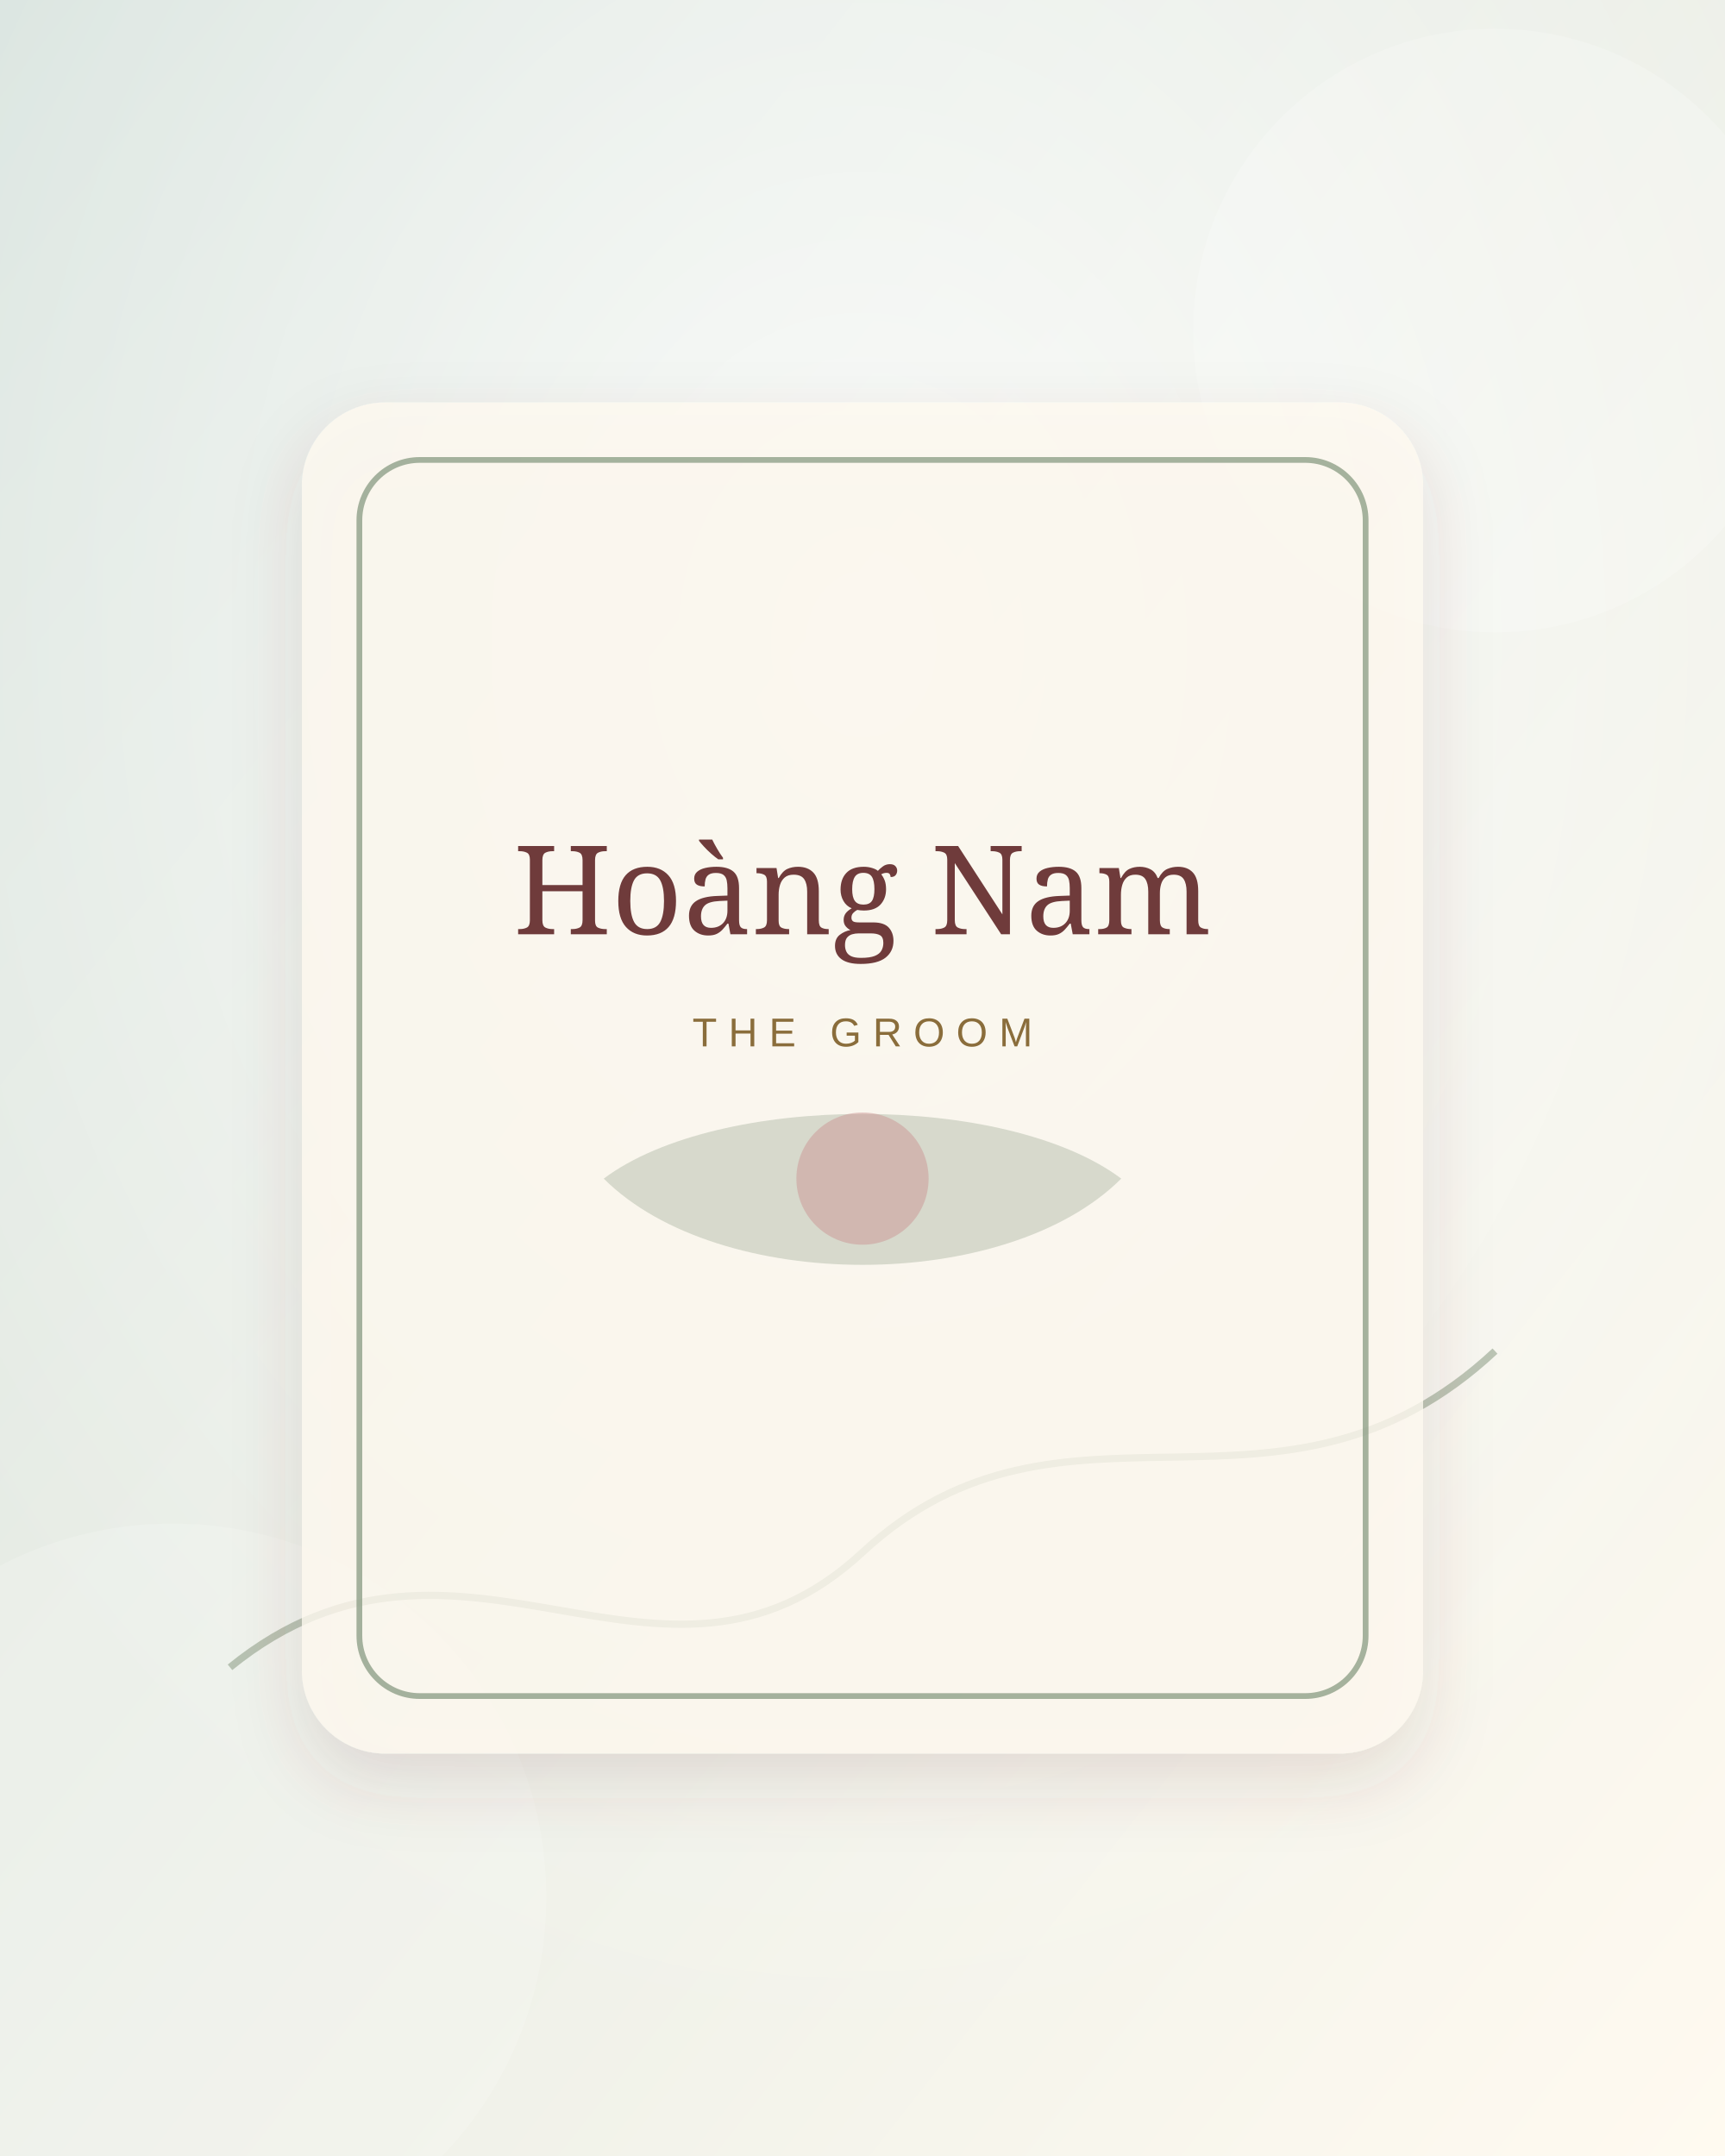
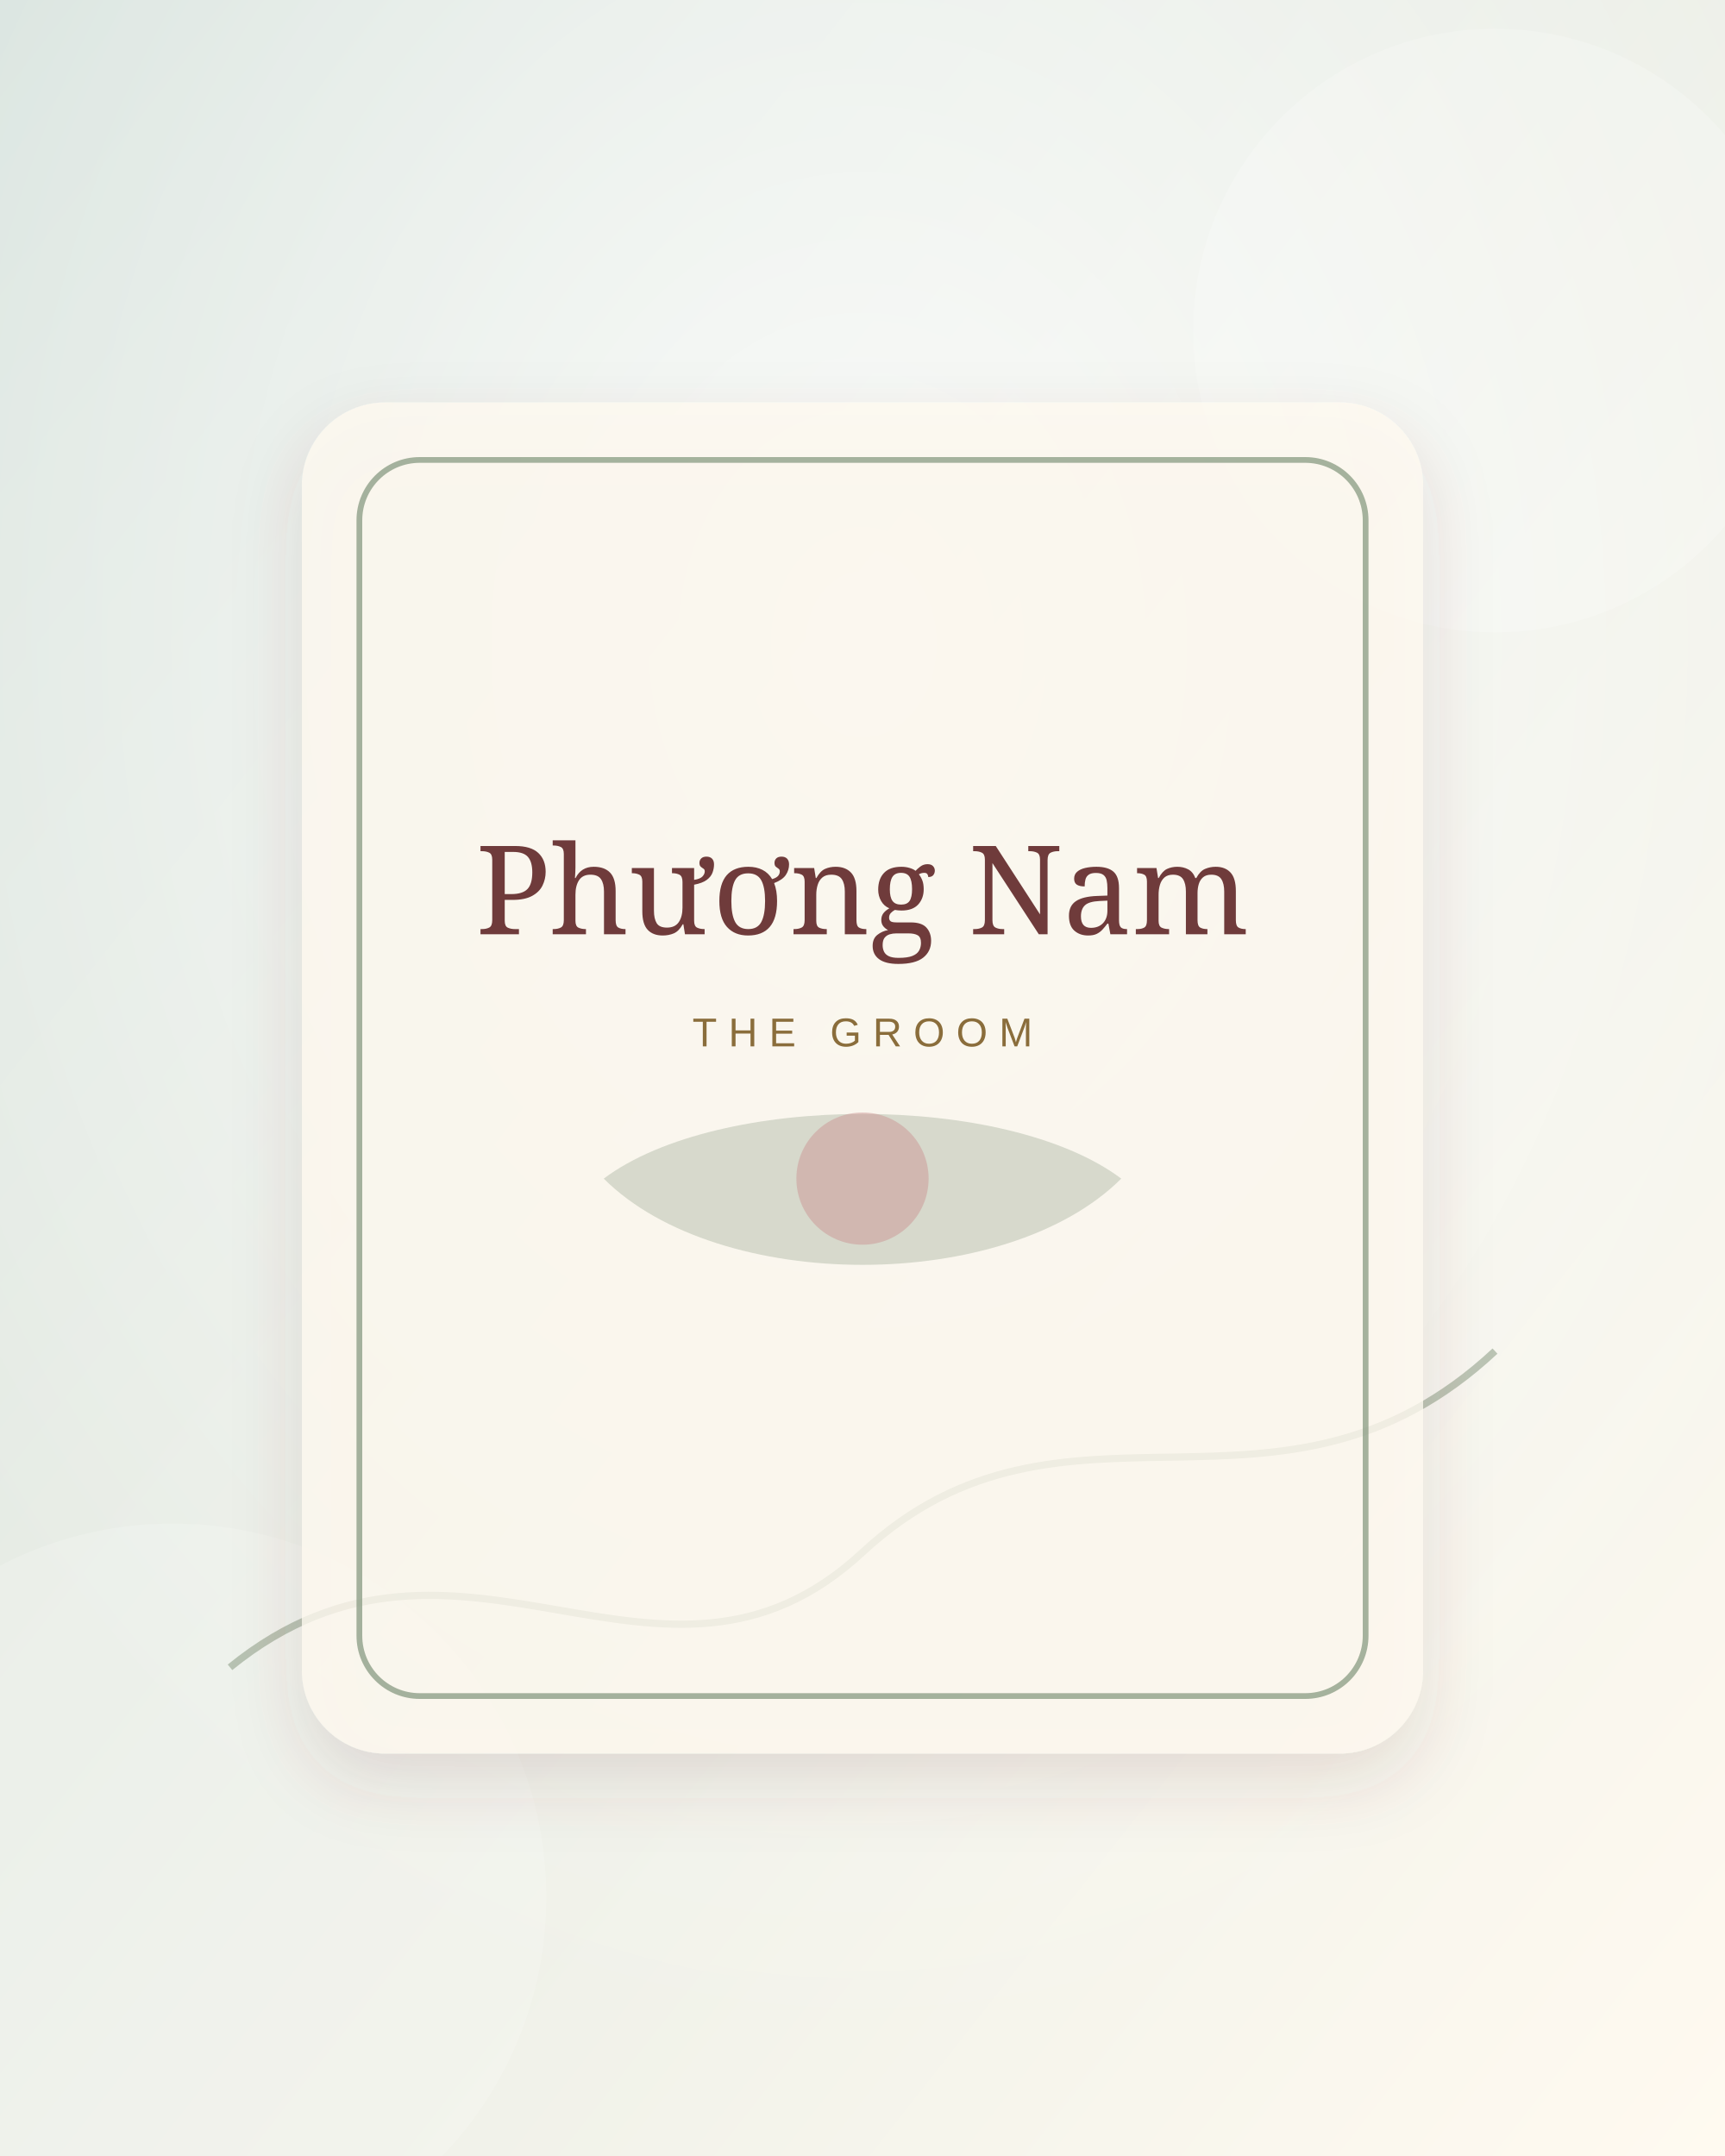
- <svg xmlns="http://www.w3.org/2000/svg" width="1200" height="1500" viewBox="0 0 1200 1500" role="img" aria-label="Hoàng Nam">
+ <svg xmlns="http://www.w3.org/2000/svg" width="1200" height="1500" viewBox="0 0 1200 1500" role="img" aria-label="Phương Nam">
  <defs>
    <linearGradient id="g" x1="0" x2="1" y1="0" y2="1">
      <stop offset="0" stop-color="#d9e4df" />
      <stop offset="1" stop-color="#fffaf0" />
    </linearGradient>
    <radialGradient id="r" cx="50%" cy="30%" r="65%">
      <stop offset="0" stop-color="#ffffff" stop-opacity="0.75" />
      <stop offset="1" stop-color="#ffffff" stop-opacity="0" />
    </radialGradient>
    <filter id="shadow" x="-20%" y="-20%" width="140%" height="140%">
      <feDropShadow dx="0" dy="20" stdDeviation="24" flood-color="#6f3b3b" flood-opacity="0.18" />
    </filter>
  </defs>
  <rect width="1200" height="1500" fill="url(#g)" />
  <rect width="1200" height="1500" fill="url(#r)" />
  <circle cx="1040" cy="230" r="210" fill="#fff" opacity="0.18" />
  <circle cx="120" cy="1320" r="260" fill="#fff" opacity="0.16" />
  <path d="M160 1160 C320 1030 460 1210 600 1080 C740 950 890 1080 1040 940" fill="none" stroke="#8a9b83" stroke-width="5" opacity="0.55" />
  <g filter="url(#shadow)">
    <rect x="210" y="280" width="780" height="940" rx="58" fill="#fffaf0" opacity="0.78" />
    <rect x="250" y="320" width="700" height="860" rx="42" fill="none" stroke="#8a9b83" stroke-width="4" opacity="0.75" />
  </g>
-   <text x="600" y="650" text-anchor="middle" font-family="Georgia, serif" font-size="86" fill="#6f3b3b">Hoàng Nam</text>
+   <text x="600" y="650" text-anchor="middle" font-family="Georgia, serif" font-size="86" fill="#6f3b3b">Phương Nam</text>
  <text x="600" y="728" text-anchor="middle" font-family="Arial, sans-serif" font-size="28" letter-spacing="8" fill="#8a6d3b">THE GROOM</text>
  <path d="M420 820 C500 760 700 760 780 820 C700 900 500 900 420 820Z" fill="#8a9b83" opacity="0.32" />
  <circle cx="600" cy="820" r="46" fill="#c98f8f" opacity="0.45" />
</svg>
